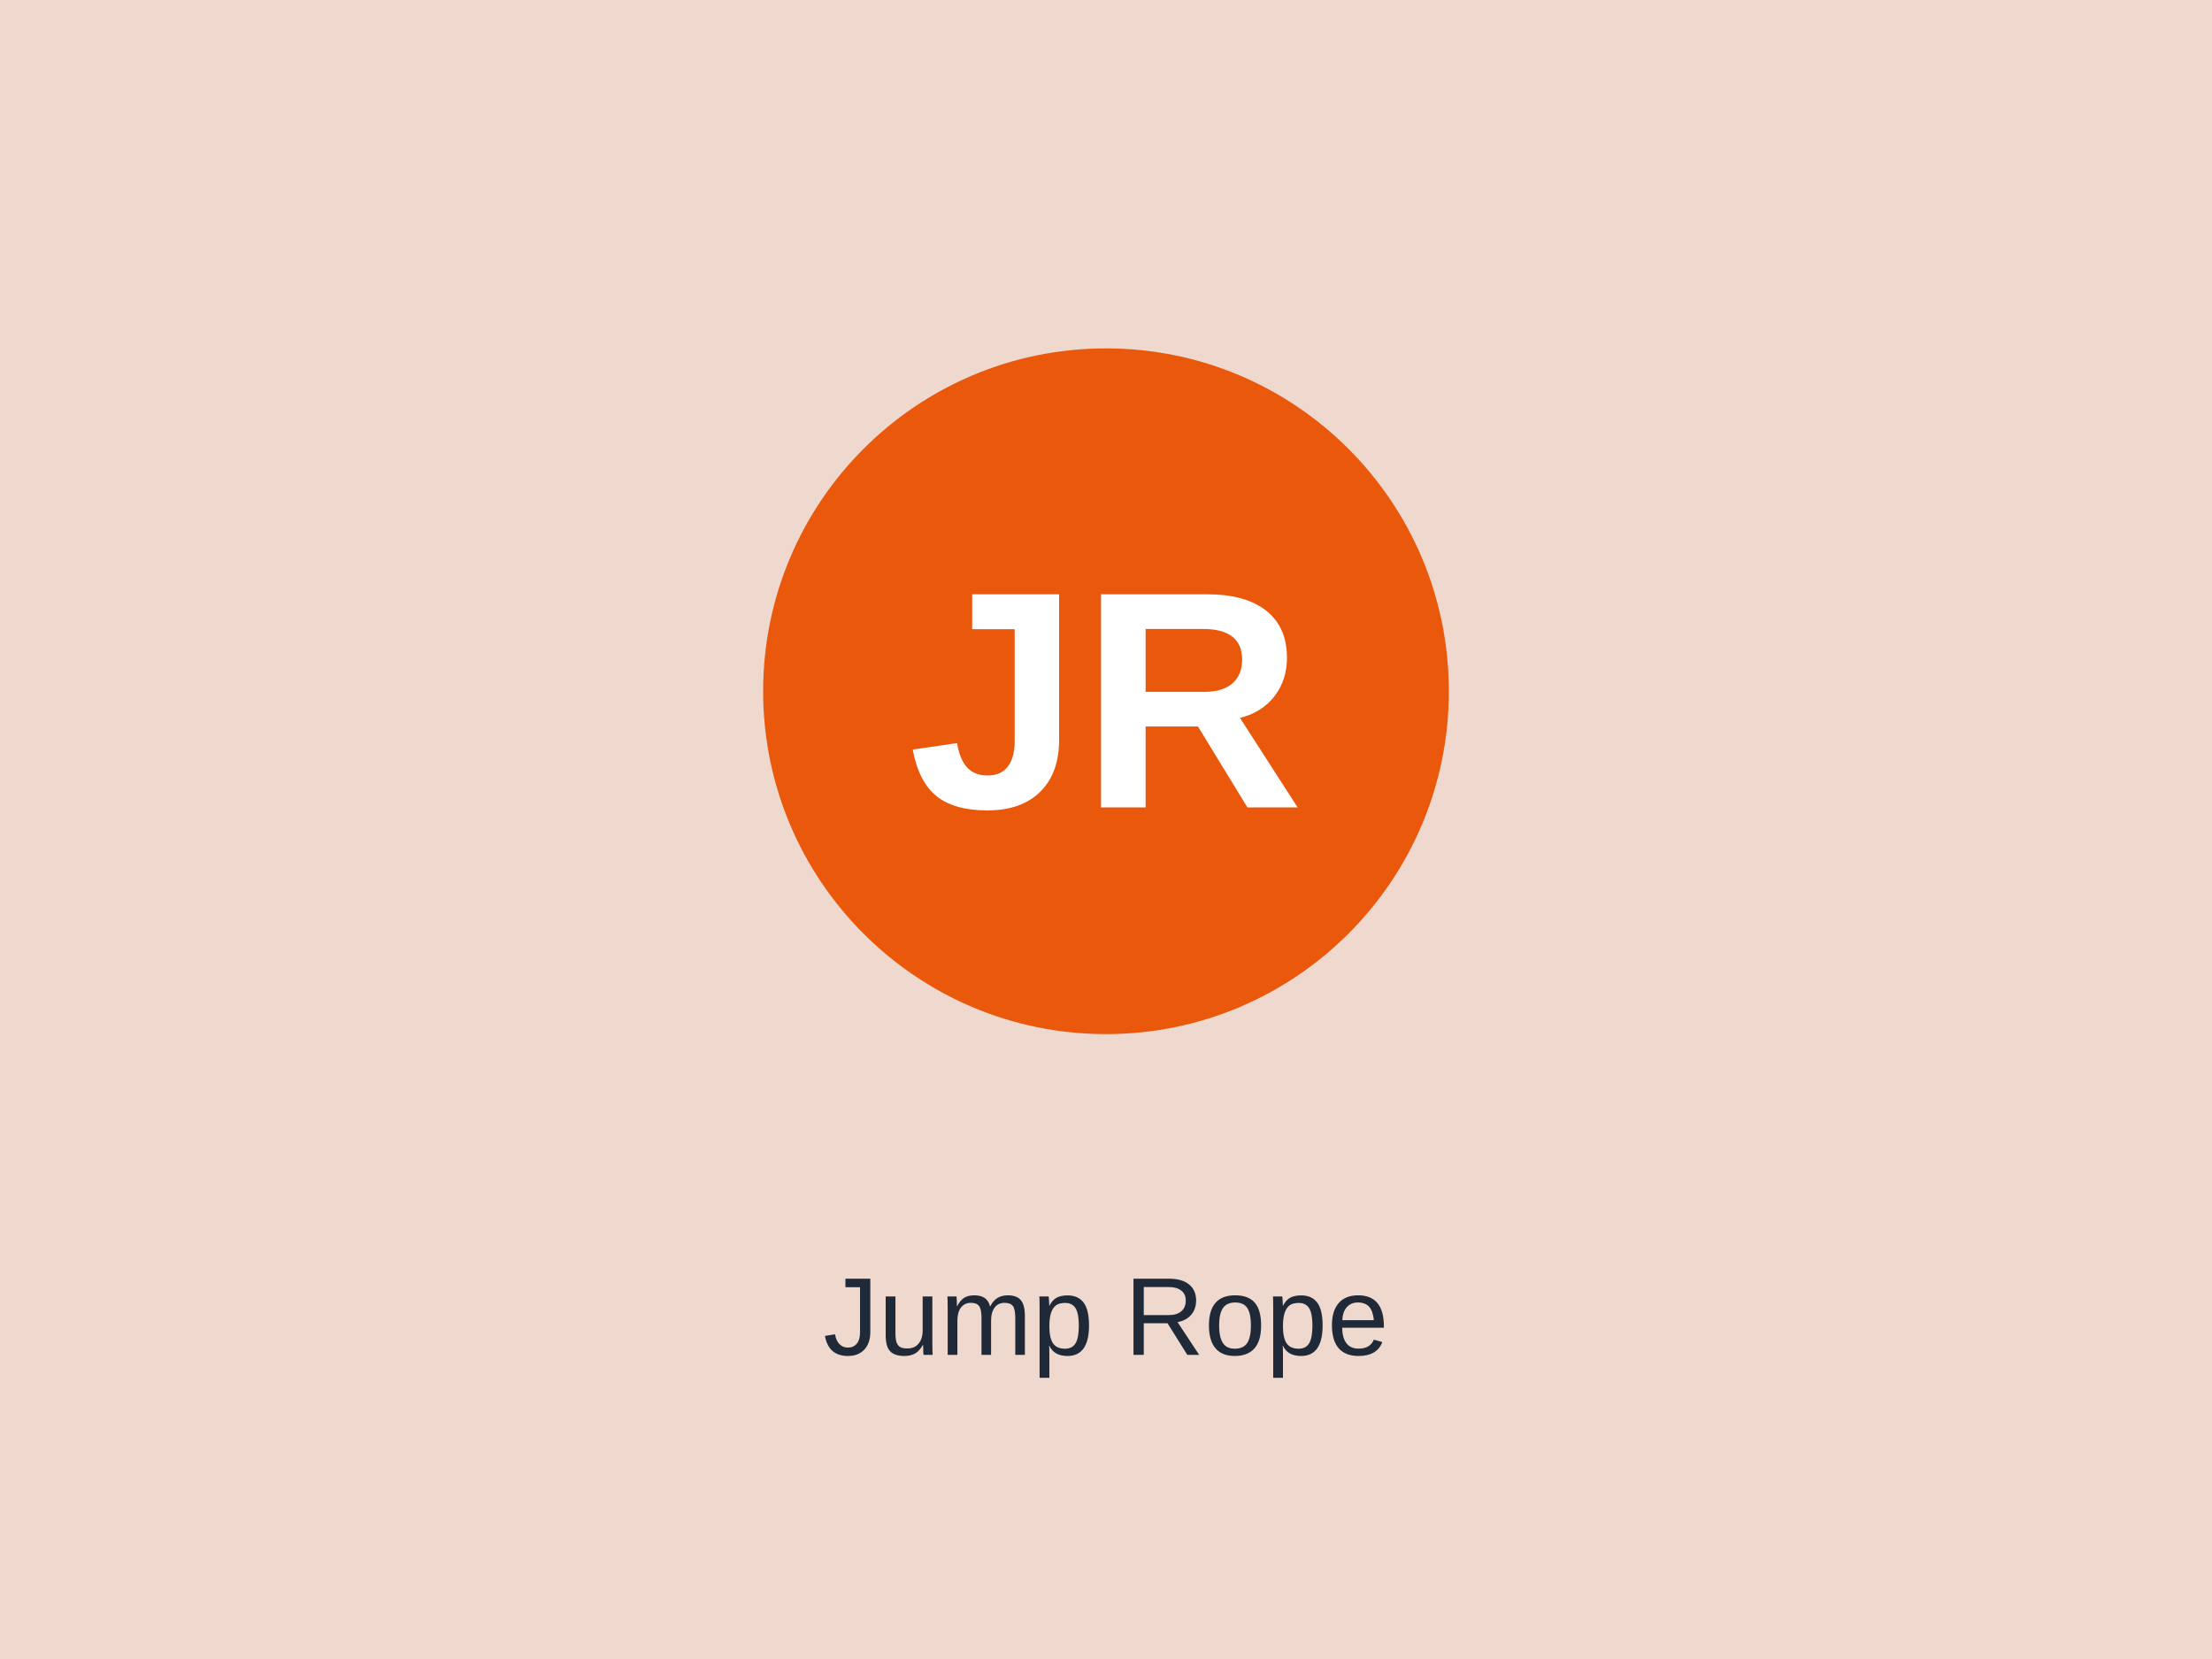
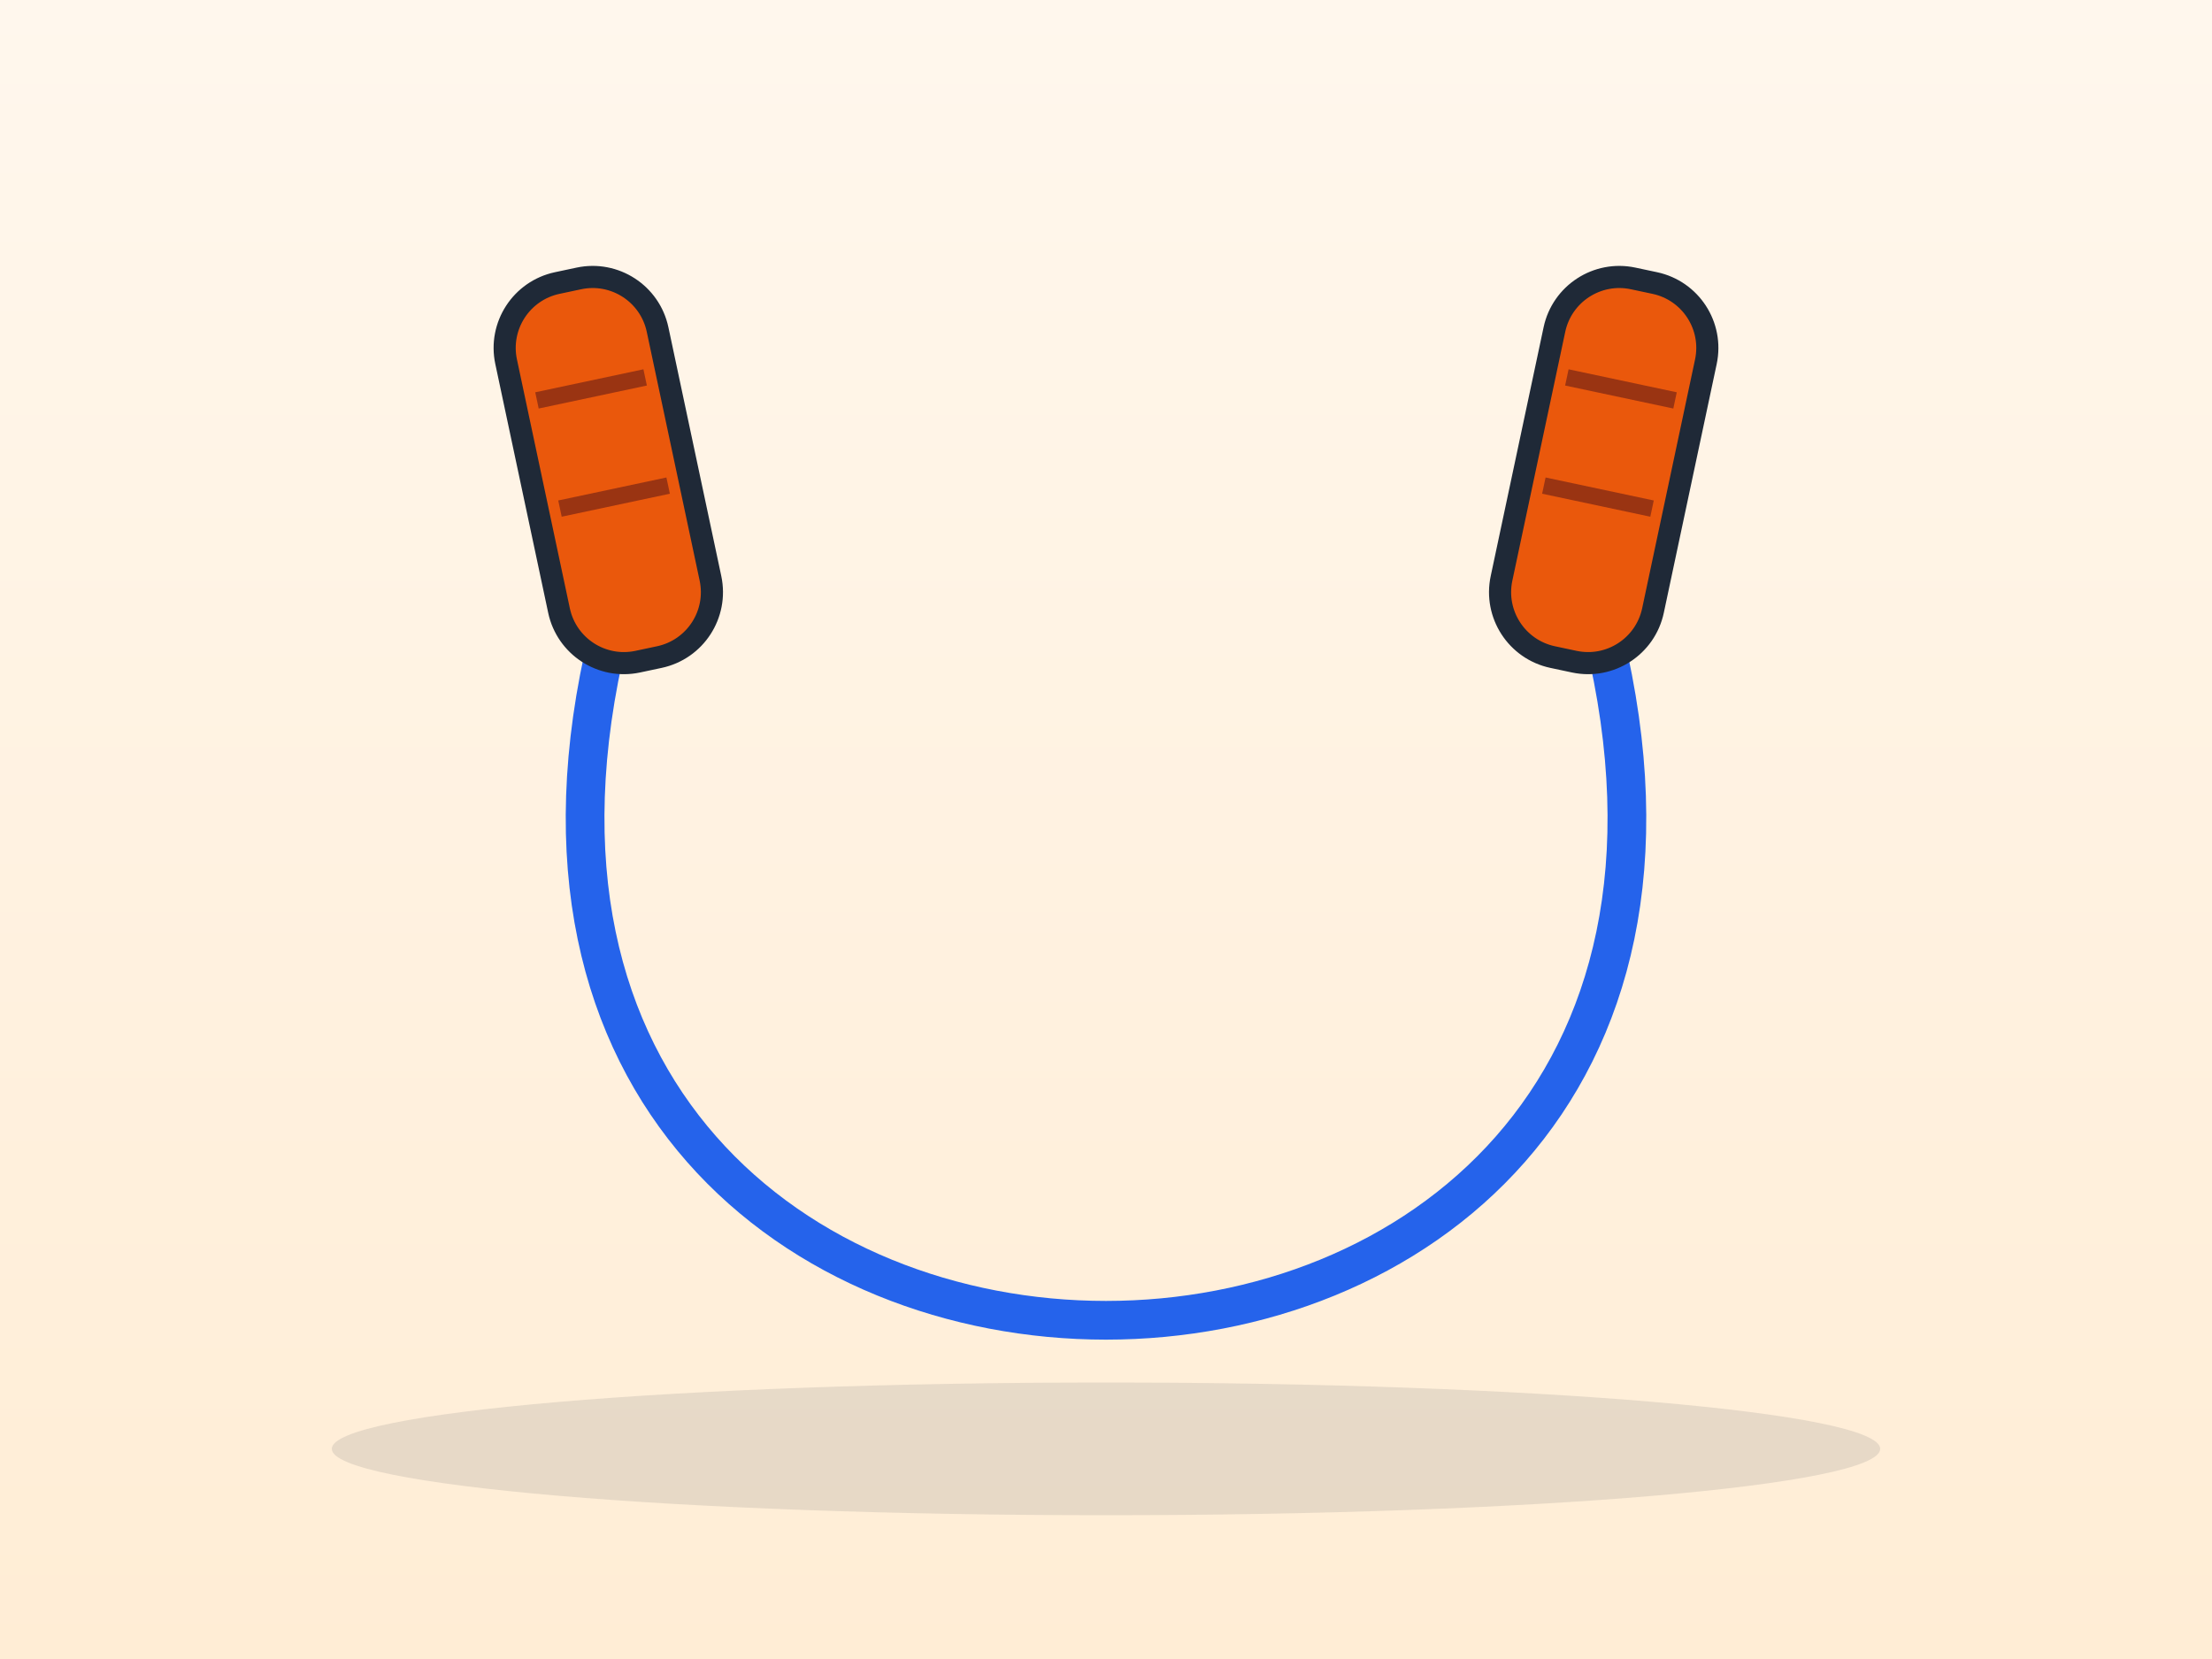
<svg xmlns="http://www.w3.org/2000/svg" width="400" height="300" viewBox="0 0 400 300" role="img" aria-label="Jump Rope">
-   <rect width="400" height="300" fill="#ea580c" opacity="0.15" />
-   <circle cx="200" cy="125" r="62" fill="#ea580c" />
-   <text x="200" y="146" font-family="Arial, Helvetica, sans-serif" font-size="56" font-weight="700" fill="#ffffff" text-anchor="middle">JR</text>
-   <text x="200" y="245" font-family="Arial, Helvetica, sans-serif" font-size="20" fill="#1f2937" text-anchor="middle">Jump Rope</text>
+   <defs>
+     <linearGradient id="bg" x1="0" y1="0" x2="0" y2="1">
+       <stop offset="0" stop-color="#fff7ed" />
+       <stop offset="1" stop-color="#ffedd5" />
+     </linearGradient>
+   </defs>
+   <rect width="400" height="300" fill="url(#bg)" />
+   <ellipse cx="200" cy="262" rx="140" ry="12" fill="#0f172a" opacity="0.10" />
+   <path d="M110 115 C70 280 330 280 290 115" fill="none" stroke="#2563eb" stroke-width="7" stroke-linecap="round" />
+   <g transform="rotate(-12 110 85)">
+     <rect x="96" y="50" width="28" height="70" rx="12" fill="#ea580c" stroke="#1f2937" stroke-width="4" />
+     <path d="M100 70 h20 M100 90 h20" stroke="#9a3412" stroke-width="3" />
+   </g>
+   <g transform="rotate(12 290 85)">
+     <rect x="276" y="50" width="28" height="70" rx="12" fill="#ea580c" stroke="#1f2937" stroke-width="4" />
+     <path d="M280 70 h20 M280 90 h20" stroke="#9a3412" stroke-width="3" />
+   </g>
</svg>
